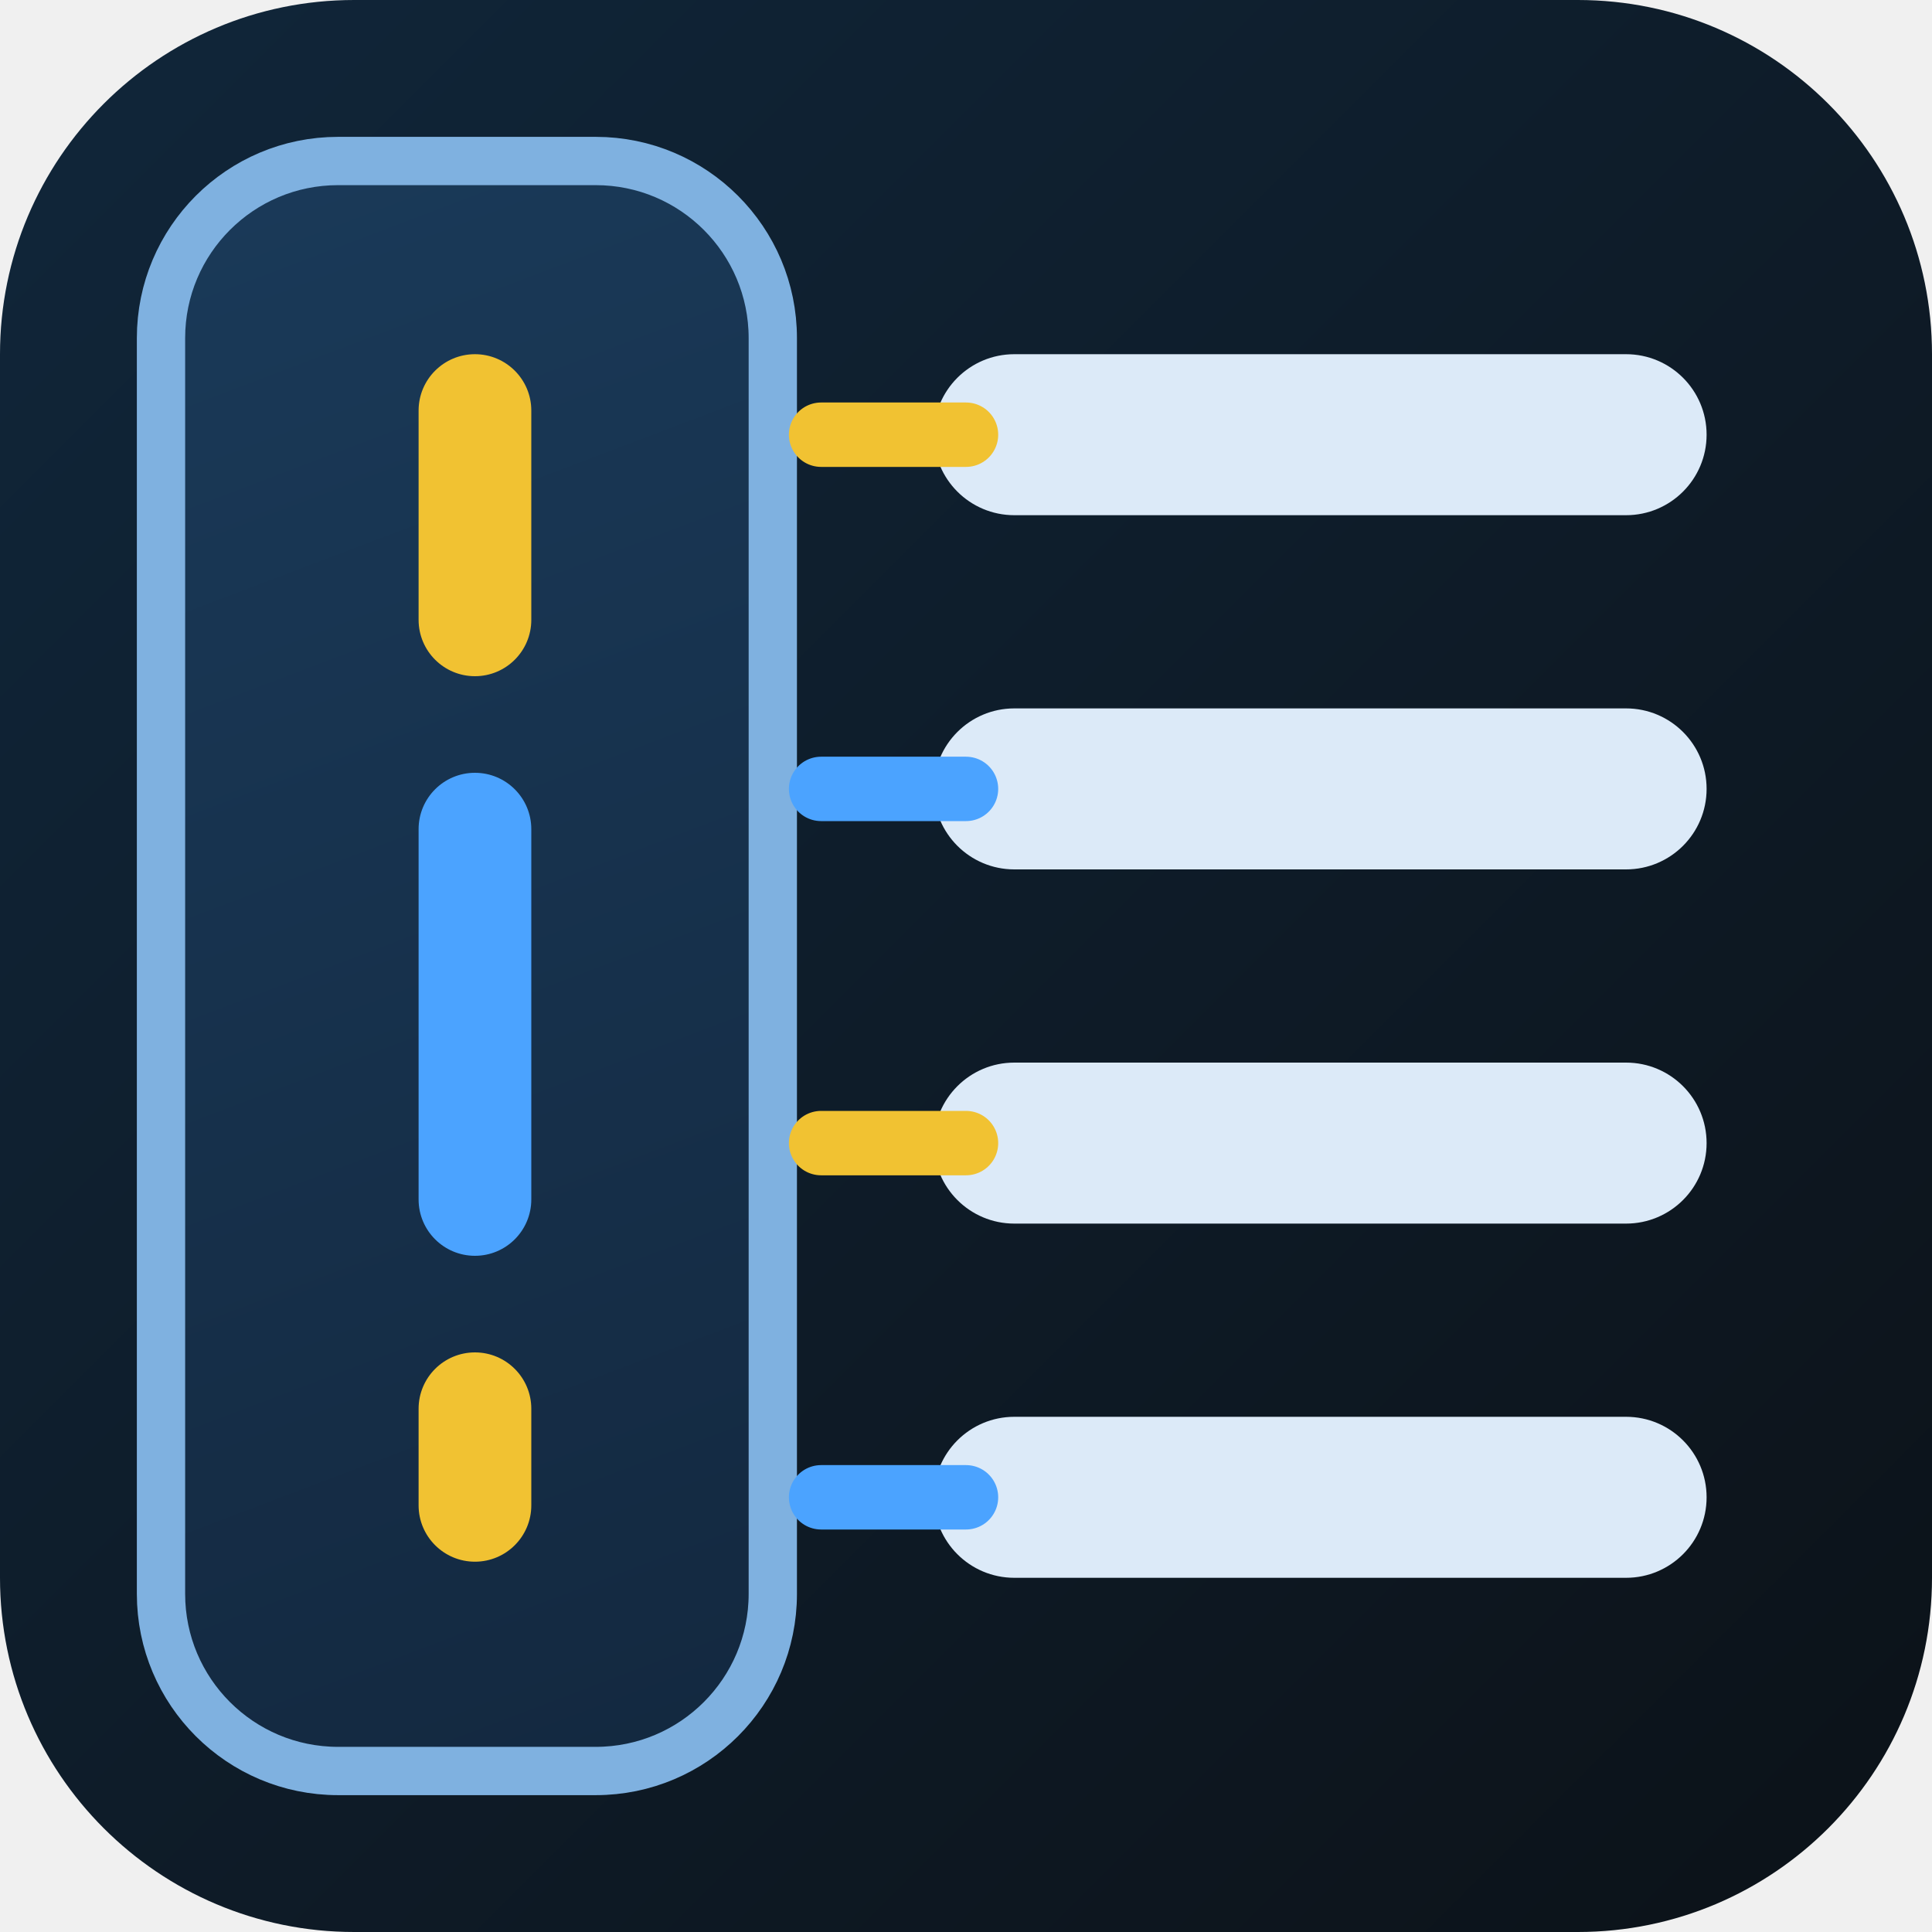
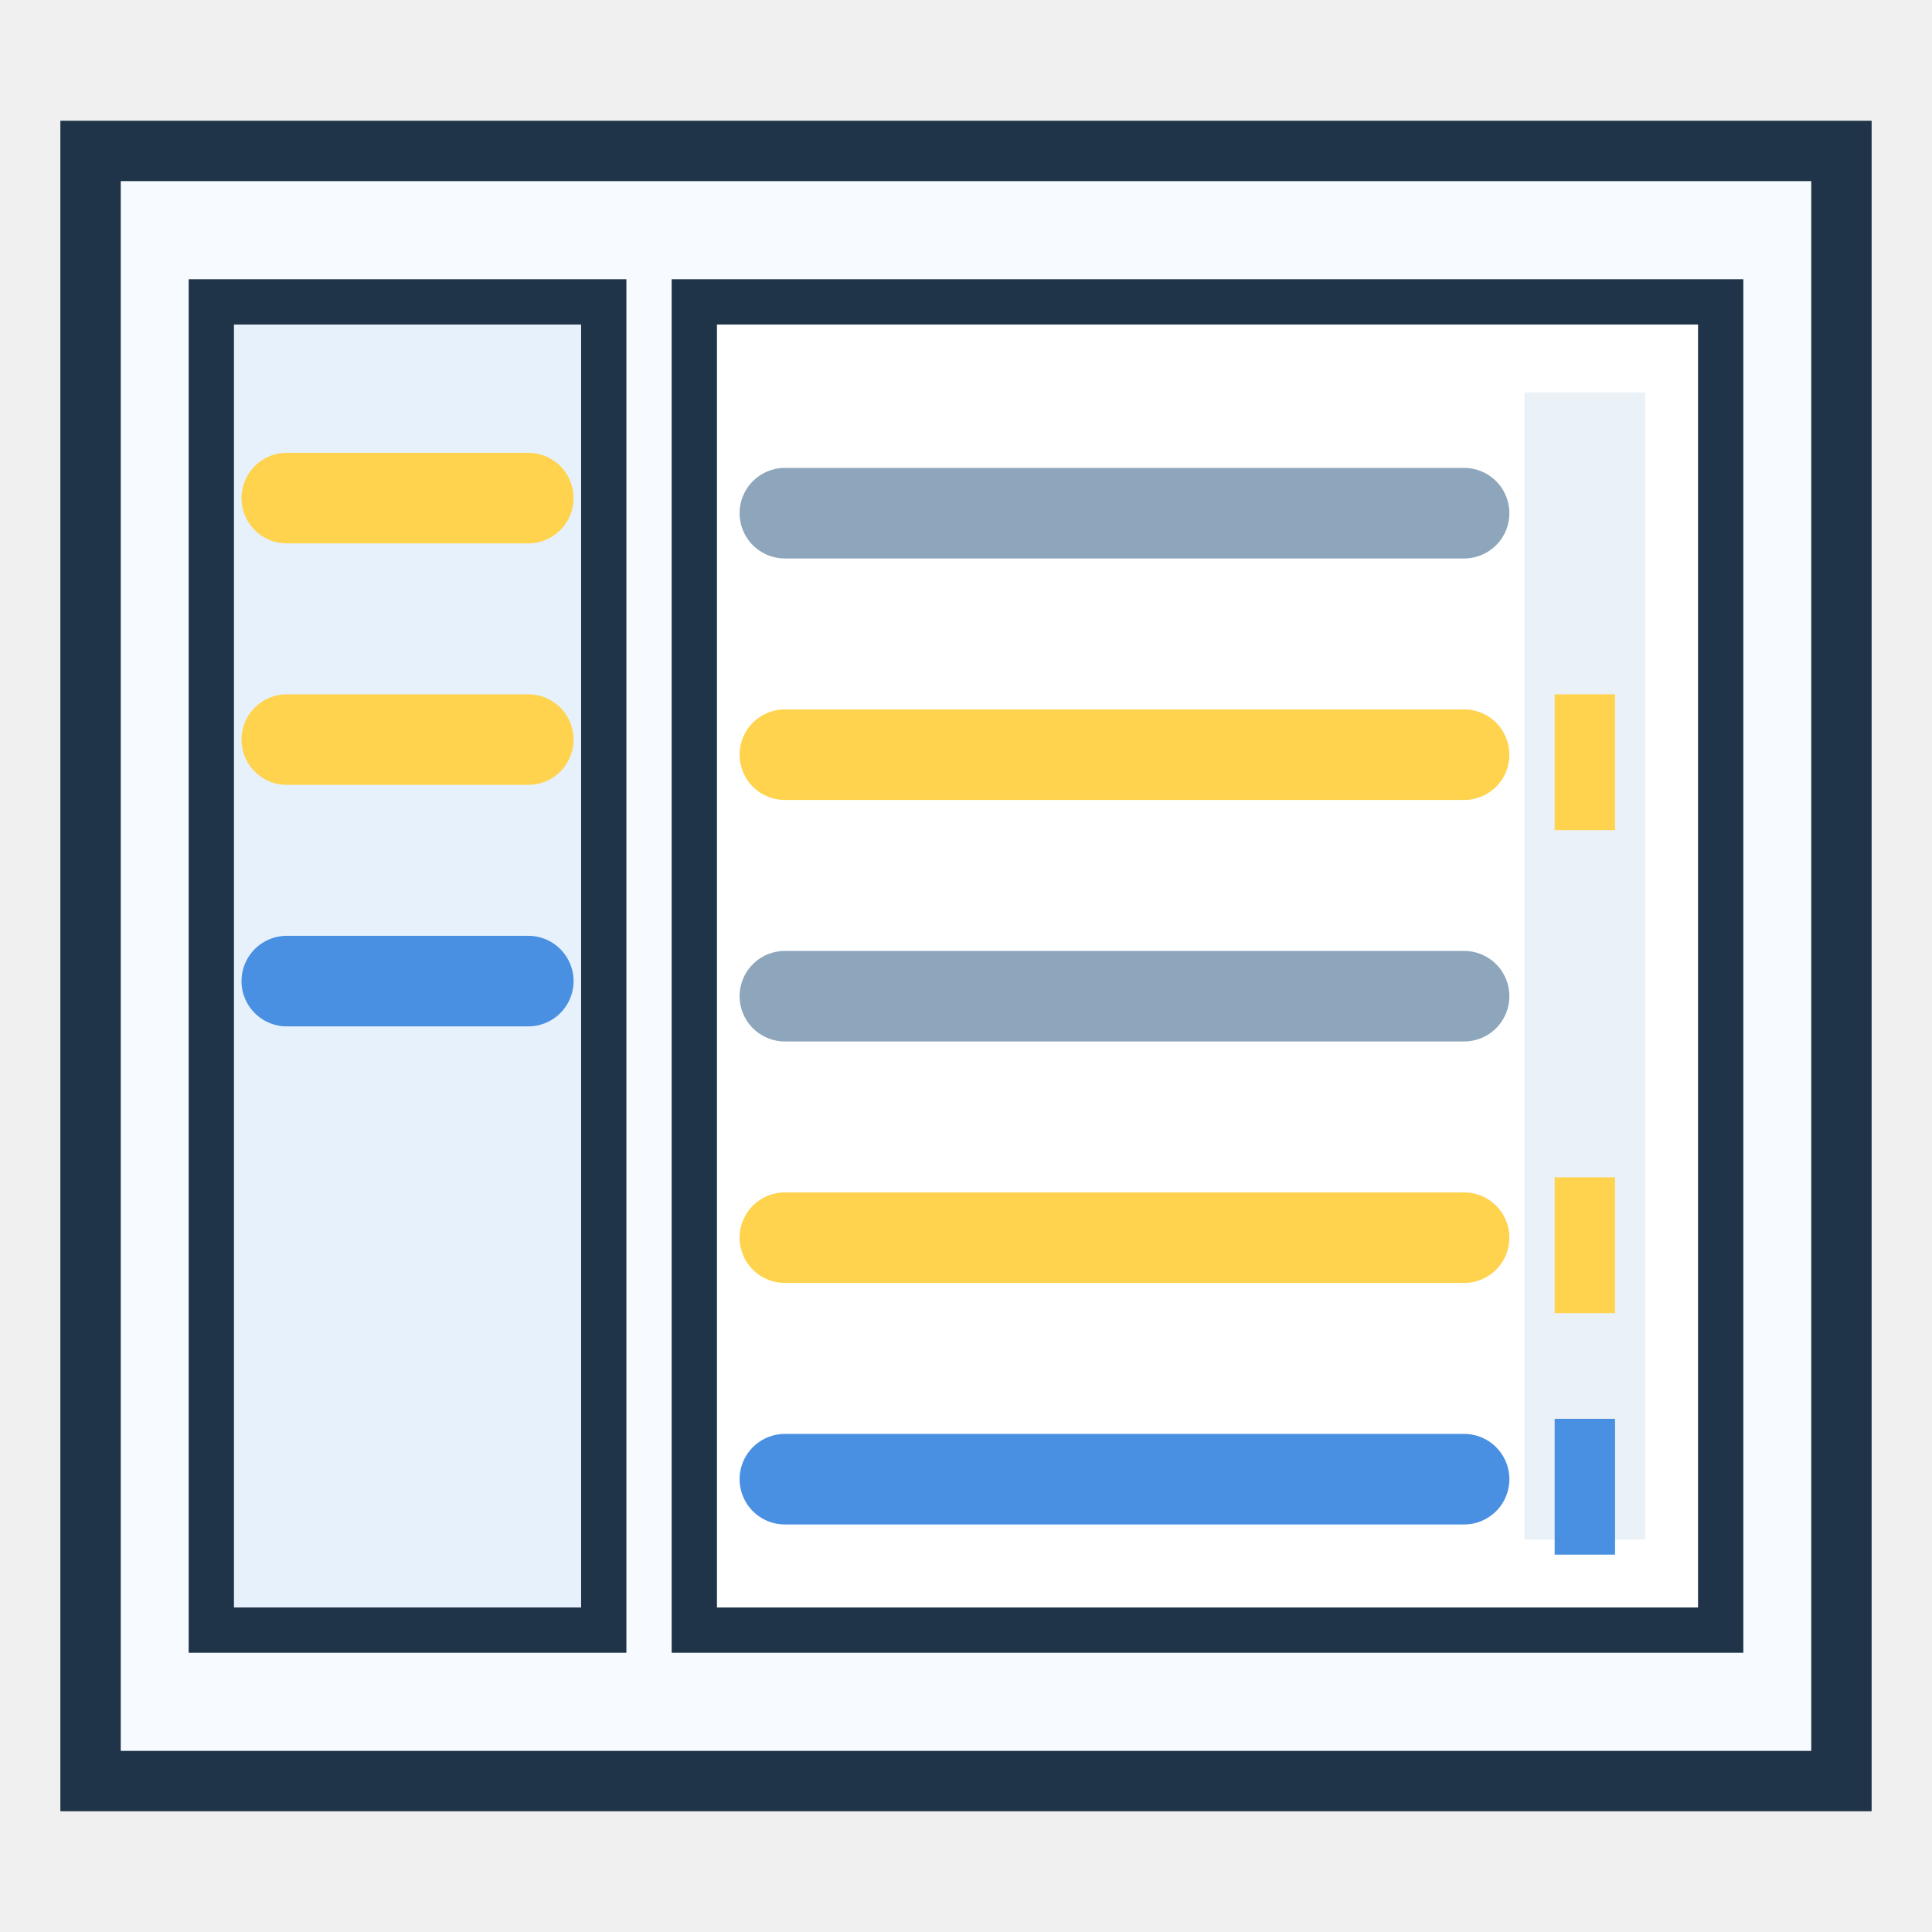
- <svg xmlns="http://www.w3.org/2000/svg" width="256" height="256" viewBox="8 8 240 240" role="img" aria-label="Rinemaca icon idea sidebar ruler">
-   <defs>
-     <linearGradient id="bg3" x1="10" y1="10" x2="246" y2="246" gradientUnits="userSpaceOnUse">
-       <stop offset="0" stop-color="#10263A" />
-       <stop offset="1" stop-color="#0C1218" />
-     </linearGradient>
-     <linearGradient id="sidebar" x1="28" y1="28" x2="104" y2="228" gradientUnits="userSpaceOnUse">
-       <stop offset="0" stop-color="#1A3A59" />
-       <stop offset="1" stop-color="#13283F" />
-     </linearGradient>
-   </defs>
-   <rect x="8" y="8" width="240" height="240" rx="44" fill="url(#bg3)" />
-   <rect x="28" y="28" width="76" height="200" rx="22" fill="url(#sidebar)" stroke="#7FB1E0" stroke-width="6" />
-   <rect x="124" y="52" width="96" height="20" rx="10" fill="#DCEAF8" />
-   <rect x="124" y="96" width="96" height="20" rx="10" fill="#DCEAF8" />
-   <rect x="124" y="140" width="96" height="20" rx="10" fill="#DCEAF8" />
-   <rect x="124" y="184" width="96" height="20" rx="10" fill="#DCEAF8" />
-   <rect x="60" y="52" width="14" height="40" rx="7" fill="#F1C232" />
-   <rect x="60" y="104" width="14" height="60" rx="7" fill="#4BA3FF" />
-   <rect x="60" y="176" width="14" height="26" rx="7" fill="#F1C232" />
-   <path d="M110 62h18" stroke="#F1C232" stroke-width="8" stroke-linecap="round" />
-   <path d="M110 106h18" stroke="#4BA3FF" stroke-width="8" stroke-linecap="round" />
-   <path d="M110 150h18" stroke="#F1C232" stroke-width="8" stroke-linecap="round" />
-   <path d="M110 194h18" stroke="#4BA3FF" stroke-width="8" stroke-linecap="round" />
+ <svg xmlns="http://www.w3.org/2000/svg" width="256" height="256" viewBox="0 0 256 256" role="img" aria-label="Rinemaca icon idea sidebar ruler">
+   <rect x="12" y="20" width="232" height="216" fill="#F7FBFF" stroke="#1F3448" stroke-width="8" />
+   <rect x="28" y="40" width="52" height="176" fill="#E6F1FB" stroke="#1F3448" stroke-width="6" />
+   <rect x="92" y="40" width="136" height="176" fill="#FFFFFF" stroke="#1F3448" stroke-width="6" />
+   <rect x="202" y="52" width="16" height="152" fill="#EAF1F7" />
+   <path d="M38 66 H70" stroke="#FFD34D" stroke-width="12" stroke-linecap="round" />
+   <path d="M38 98 H70" stroke="#FFD34D" stroke-width="12" stroke-linecap="round" />
+   <path d="M38 130 H70" stroke="#4A90E2" stroke-width="12" stroke-linecap="round" />
+   <path d="M104 68 H194" stroke="#8EA6BB" stroke-width="12" stroke-linecap="round" />
+   <path d="M104 100 H194" stroke="#FFD34D" stroke-width="12" stroke-linecap="round" />
+   <path d="M104 132 H194" stroke="#8EA6BB" stroke-width="12" stroke-linecap="round" />
+   <path d="M104 164 H194" stroke="#FFD34D" stroke-width="12" stroke-linecap="round" />
+   <path d="M104 196 H194" stroke="#4A90E2" stroke-width="12" stroke-linecap="round" />
+   <rect x="206" y="92" width="8" height="18" fill="#FFD34D" />
+   <rect x="206" y="156" width="8" height="18" fill="#FFD34D" />
+   <rect x="206" y="188" width="8" height="18" fill="#4A90E2" />
</svg>
